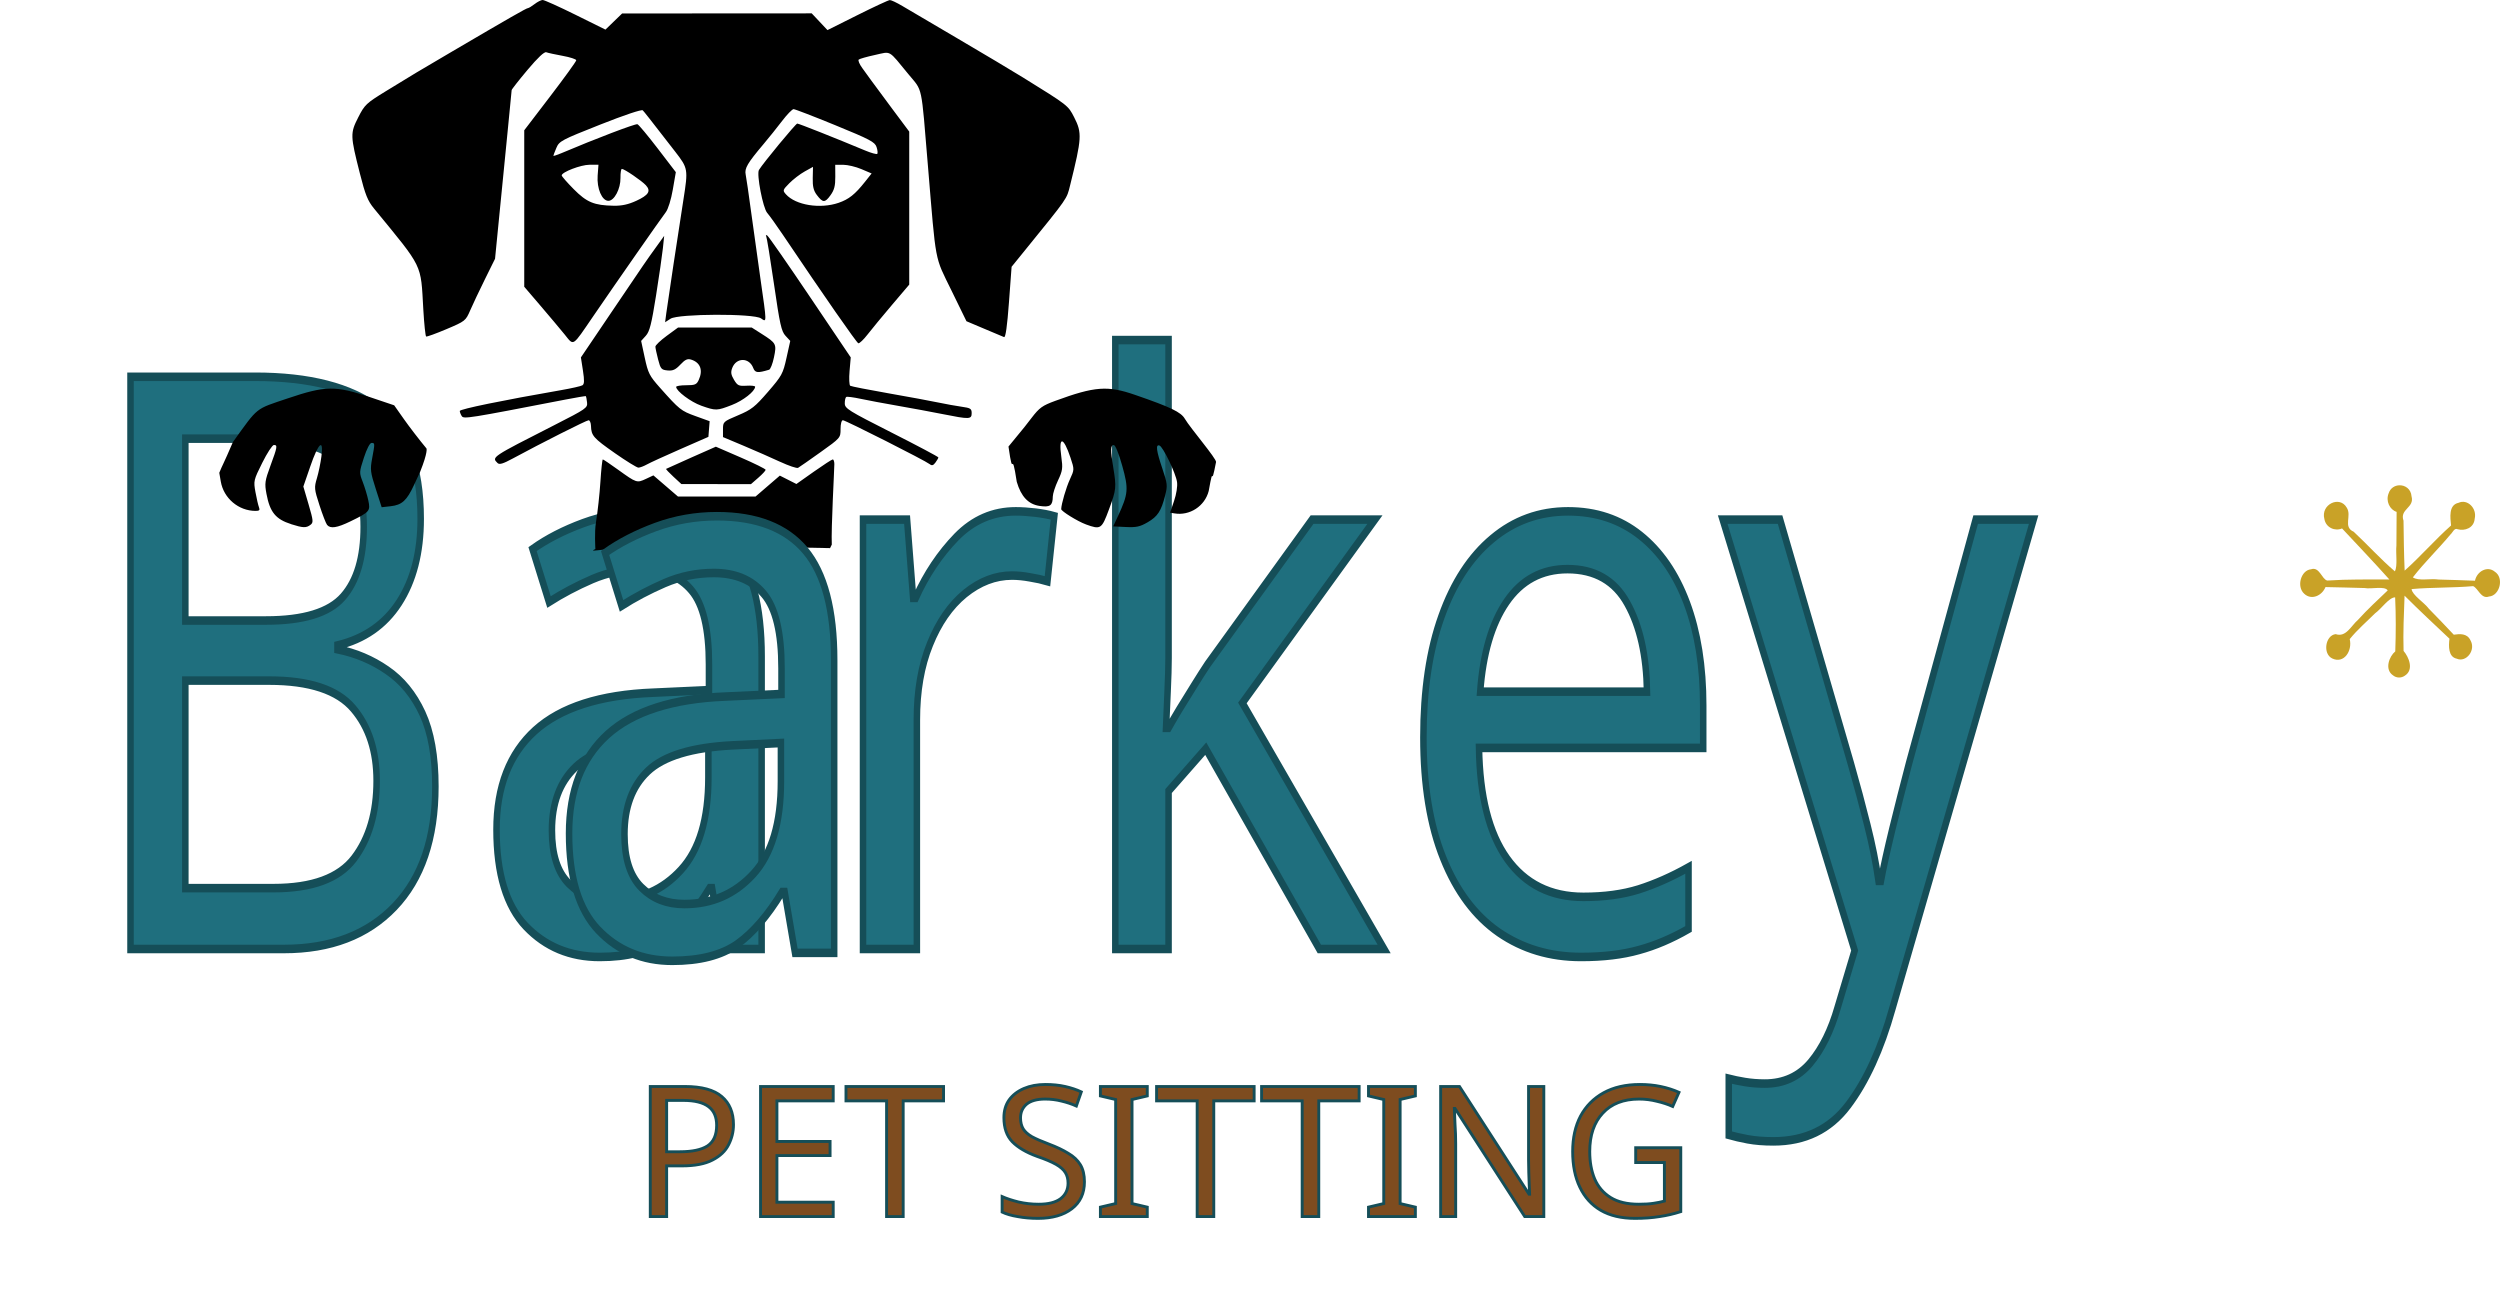
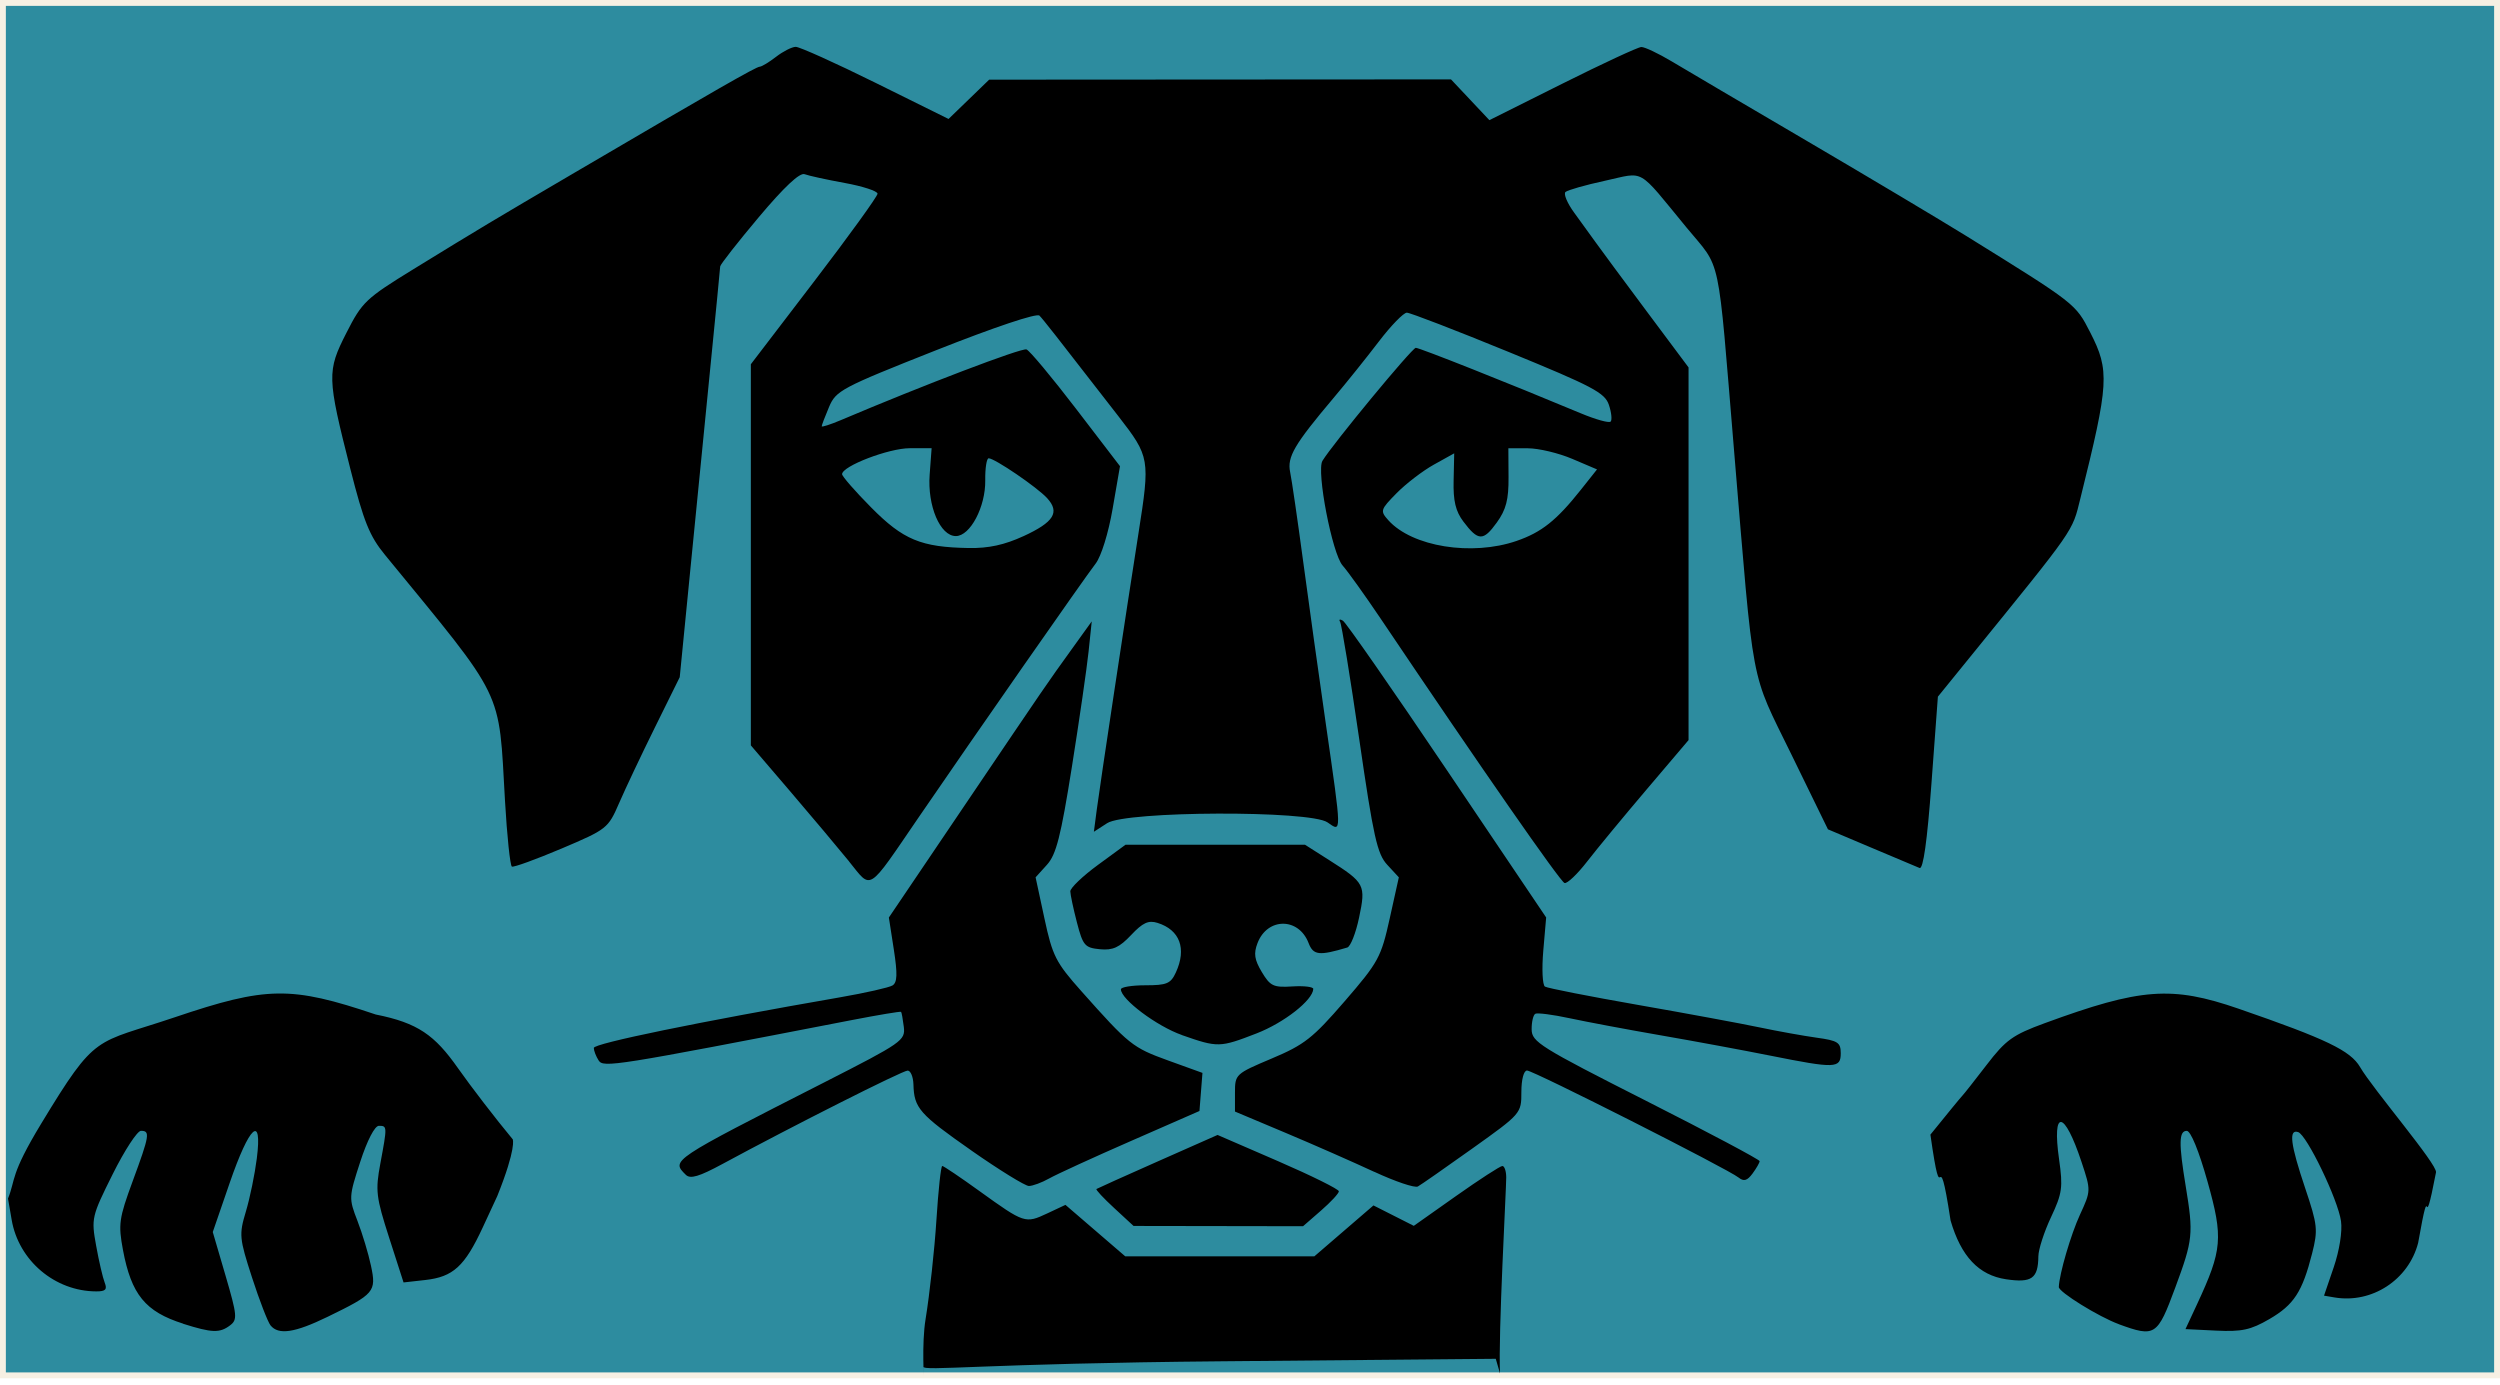
- <svg xmlns="http://www.w3.org/2000/svg" width="174.19mm" height="91.469mm" viewBox="0 0 174.19 91.469" version="1.1" id="svg1">
-   <defs id="defs1">
-     <rect x="238.755" y="484.914" width="773.641" height="166.573" id="rect5" />
-   </defs>
-   <text xml:space="preserve" transform="matrix(0.2645833,0,0,0.2645833,-63.1137,-18.78377)" id="text5" style="font-size:72px;font-family:'Fontdiner Swanky';-inkscape-font-specification:'Fontdiner Swanky, Normal';writing-mode:lr-tb;direction:ltr;white-space:pre;shape-inside:url(#rect5);display:inline;fill:#7e4c1f;fill-opacity:1;stroke:#154e58;stroke-width:0.768" />
-   <text xml:space="preserve" style="font-size:12.7px;font-family:'Josefin Sans';-inkscape-font-specification:'Josefin Sans, @wght=500';font-variation-settings:'wght' 500;writing-mode:lr-tb;direction:ltr;fill:#7e4c1f;stroke:#154e58;stroke-width:0.203" x="149.169" y="157.996" id="text7">
-     <tspan id="tspan5" style="stroke-width:0.203" x="149.169" y="157.996" />
-   </text>
-   <text xml:space="preserve" style="font-size:48.757px;font-family:'Fontdiner Swanky';-inkscape-font-specification:'Fontdiner Swanky, Normal';writing-mode:lr-tb;direction:ltr;fill:#1f6f7e;stroke:#154e58;stroke-width:0.52" x="5.678" y="57.736" id="text1" transform="scale(0.8731449,1.145285)">
-     <tspan id="tspan1" style="font-size:48.757px;stroke-width:0.52" x="5.678" y="57.736">Barkey</tspan>
-     <tspan style="font-size:48.757px;stroke-width:0.52" x="5.678" y="118.683" id="tspan4" />
-     <tspan style="font-size:48.757px;stroke-width:0.52" x="5.678" y="179.629" id="tspan3" />
-     <tspan style="font-size:48.757px;stroke-width:0.52" x="5.678" y="240.576" id="tspan2" />
-   </text>
-   <text xml:space="preserve" style="font-style:normal;font-variant:normal;font-weight:normal;font-stretch:normal;font-size:12.7px;font-family:'Josefin Sans';-inkscape-font-specification:'Josefin Sans, Normal';font-variant-ligatures:normal;font-variant-caps:normal;font-variant-numeric:normal;font-variant-east-asian:normal;writing-mode:lr-tb;direction:ltr;fill:#7e4c1f;fill-opacity:1;stroke:#154e58;stroke-width:0.203" x="44.073" y="84.769" id="text6">
-     <tspan id="tspan6" x="44.073" y="84.769" style="font-style:normal;font-variant:normal;font-weight:normal;font-stretch:normal;font-size:12.7px;font-family:'Josefin Sans';-inkscape-font-specification:'Josefin Sans, @wght=500';font-variant-ligatures:normal;font-variant-caps:normal;font-variant-numeric:normal;font-variant-east-asian:normal;font-variation-settings:'wght' 500">PET SITTING</tspan>
-   </text>
-   <path style="fill:#000000;stroke-width:0.144" d="m 41.483,38.256 c 3e-4,-0.099 -0.074,-1.155 0.042,-1.864 0.116,-0.709 0.256,-1.984 0.31,-2.835 0.054,-0.851 0.129,-1.547 0.167,-1.547 0.037,0 0.521,0.326 1.075,0.726 1.274,0.917 1.3,0.926 1.927,0.632 l 0.522,-0.245 0.855,0.736 0.855,0.736 h 2.705 2.705 l 0.845,-0.728 0.845,-0.728 0.577,0.292 0.577,0.292 1.212,-0.856 c 0.667,-0.471 1.261,-0.856 1.321,-0.856 0.06,0 0.11,0.145 0.111,0.323 10e-4,0.348 -0.232,4.494 -0.178,5.611 l -0.121,0.246 -7.808,-0.151 c -6.873,-0.133 -8.713,0.442 -8.713,0.3 z m -21.194,-1.735 c -1.083,-0.343 -1.483,-0.834 -1.722,-2.11 -0.137,-0.735 -0.113,-0.901 0.278,-1.965 0.484,-1.313 0.505,-1.441 0.237,-1.441 -0.105,0 -0.469,0.558 -0.809,1.241 -0.603,1.21 -0.615,1.261 -0.473,2.046 0.08,0.443 0.19,0.918 0.245,1.056 0.078,0.196 0.024,0.251 -0.242,0.25 -1.182,-0.003 -2.219,-0.88 -2.419,-2.046 l -0.105,-0.609 c 0.224,-0.56 0.271,-0.554 0.95,-2.144 1.792,-2.485 1.515,-2.264 3.812,-3.039 2.639,-0.891 3.326,-0.901 5.757,-0.082 l 1.667,0.562 0.682,0.969 c 0.375,0.533 1.081,1.451 1.57,2.04 0,0 0.113,0.237 -0.443,1.623 l -0.416,0.897 c -0.516,1.112 -0.846,1.414 -1.642,1.503 l -0.623,0.07 -0.411,-1.277 c -0.376,-1.169 -0.397,-1.348 -0.253,-2.123 0.199,-1.067 0.199,-1.08 -0.041,-1.08 -0.119,0 -0.333,0.412 -0.534,1.03 -0.328,1.008 -0.329,1.043 -0.08,1.687 0.14,0.362 0.315,0.941 0.388,1.288 0.157,0.74 0.101,0.805 -1.243,1.459 -0.94,0.457 -1.404,0.526 -1.631,0.244 -0.079,-0.099 -0.317,-0.715 -0.529,-1.369 -0.365,-1.128 -0.374,-1.226 -0.176,-1.887 0.115,-0.383 0.256,-1.067 0.313,-1.52 0.162,-1.282 -0.21,-0.945 -0.778,0.707 l -0.482,1.399 0.365,1.246 c 0.334,1.143 0.345,1.261 0.128,1.425 -0.294,0.222 -0.514,0.215 -1.341,-0.047 z m 55.369,0.015 c -0.573,-0.209 -1.723,-0.921 -1.718,-1.063 0.014,-0.376 0.344,-1.502 0.605,-2.069 0.316,-0.686 0.316,-0.69 0.045,-1.507 -0.495,-1.493 -0.85,-1.533 -0.642,-0.073 0.113,0.797 0.09,0.969 -0.231,1.651 -0.197,0.419 -0.36,0.923 -0.362,1.12 -0.007,0.636 -0.188,0.765 -0.925,0.656 -0.779,-0.116 -1.286,-0.653 -1.586,-1.68 -0.39,-2.561 -0.218,0.074 -0.577,-2.457 0.462,-0.572 0.872,-1.073 0.913,-1.113 0.041,-0.04 0.354,-0.437 0.696,-0.883 0.548,-0.714 0.747,-0.857 1.658,-1.191 2.75,-1.009 3.636,-1.075 5.548,-0.415 2.512,0.868 3.201,1.199 3.476,1.671 0.37,0.634 2.215,2.785 2.171,3.01 -0.408,2.122 -0.121,-0.18 -0.511,2.018 -0.273,1.057 -1.323,1.741 -2.392,1.56 l -0.3,-0.051 0.278,-0.814 c 0.162,-0.475 0.249,-1.023 0.208,-1.316 -0.085,-0.615 -0.977,-2.467 -1.227,-2.549 -0.276,-0.09 -0.22,0.35 0.202,1.605 0.355,1.055 0.369,1.193 0.198,1.867 -0.279,1.099 -0.521,1.47 -1.224,1.878 -0.534,0.31 -0.787,0.364 -1.519,0.329 l -0.879,-0.043 0.334,-0.718 c 0.72,-1.55 0.749,-1.891 0.297,-3.501 -0.247,-0.878 -0.481,-1.452 -0.594,-1.452 -0.226,0 -0.233,0.352 -0.031,1.579 0.226,1.372 0.21,1.533 -0.299,2.907 -0.512,1.383 -0.575,1.424 -1.616,1.044 z m -28.738,-3.322 c -0.305,-0.281 -0.534,-0.526 -0.507,-0.545 0.028,-0.019 0.817,-0.374 1.756,-0.79 l 1.708,-0.756 1.735,0.752 c 0.954,0.414 1.735,0.801 1.735,0.86 0,0.059 -0.231,0.308 -0.513,0.553 l -0.512,0.446 -2.424,-0.004 -2.424,-0.004 z m 7.442,-1.034 c -0.598,-0.278 -1.74,-0.781 -2.537,-1.116 l -1.45,-0.61 v -0.537 c 0,-0.53 0.014,-0.542 1.053,-0.981 0.933,-0.393 1.172,-0.581 2.083,-1.635 0.97,-1.122 1.044,-1.259 1.29,-2.369 l 0.261,-1.178 -0.332,-0.359 c -0.287,-0.31 -0.395,-0.797 -0.8,-3.589 -0.258,-1.777 -0.504,-3.288 -0.548,-3.36 -0.043,-0.071 -0.007,-0.086 0.081,-0.032 0.088,0.054 1.432,1.986 2.986,4.293 l 2.827,4.195 -0.082,0.949 c -0.045,0.522 -0.024,0.985 0.048,1.029 0.072,0.044 1.271,0.28 2.664,0.524 1.393,0.244 2.958,0.534 3.476,0.643 0.518,0.109 1.252,0.241 1.631,0.294 0.607,0.084 0.689,0.136 0.689,0.445 0,0.436 -0.153,0.441 -2.007,0.07 -0.77,-0.154 -2.183,-0.416 -3.14,-0.582 -0.957,-0.166 -2.131,-0.387 -2.61,-0.49 -0.478,-0.103 -0.919,-0.16 -0.979,-0.127 -0.06,0.033 -0.107,0.234 -0.105,0.447 0.002,0.358 0.24,0.506 3.262,2.037 1.793,0.908 3.259,1.687 3.259,1.731 0,0.044 -0.091,0.203 -0.202,0.354 -0.153,0.207 -0.25,0.235 -0.399,0.116 -0.311,-0.248 -5.872,-3.062 -6.052,-3.062 -0.094,0 -0.162,0.258 -0.162,0.615 0,0.613 -0.005,0.619 -1.401,1.615 -0.771,0.55 -1.472,1.039 -1.559,1.087 -0.086,0.048 -0.647,-0.141 -1.245,-0.419 z m -11.527,-0.613 c -1.49,-1.042 -1.64,-1.213 -1.657,-1.89 -0.007,-0.217 -0.081,-0.395 -0.166,-0.395 -0.146,0 -3.3,1.591 -5.294,2.67 -0.671,0.363 -0.923,0.438 -1.051,0.311 -0.421,-0.417 -0.446,-0.4 3.963,-2.645 2.222,-1.132 2.318,-1.198 2.273,-1.583 -0.028,-0.221 -0.061,-0.416 -0.079,-0.433 -0.017,-0.017 -0.649,0.088 -1.403,0.234 -6.841,1.326 -7.111,1.369 -7.249,1.154 -0.074,-0.116 -0.136,-0.276 -0.137,-0.356 -10e-4,-0.128 2.99,-0.743 7.045,-1.448 0.726,-0.126 1.401,-0.279 1.499,-0.339 0.137,-0.084 0.146,-0.328 0.038,-1.026 l -0.142,-0.917 2.122,-3.14 c 2.456,-3.634 2.371,-3.51 3.113,-4.541 l 0.568,-0.79 -0.09,0.861 c -0.05,0.474 -0.265,1.96 -0.478,3.302 -0.316,1.988 -0.448,2.507 -0.713,2.799 l -0.325,0.359 0.253,1.177 c 0.231,1.074 0.324,1.257 1.058,2.082 1.362,1.531 1.463,1.612 2.477,1.979 l 0.985,0.356 -0.043,0.545 -0.043,0.545 -1.957,0.857 c -1.077,0.471 -2.131,0.954 -2.342,1.073 -0.212,0.119 -0.473,0.215 -0.58,0.215 -0.107,-7.1e-4 -0.848,-0.458 -1.645,-1.015 z m 6.022,-3.302 c -0.719,-0.253 -1.745,-1.022 -1.745,-1.308 0,-0.063 0.316,-0.115 0.702,-0.115 0.611,0 0.723,-0.047 0.87,-0.366 0.314,-0.682 0.116,-1.218 -0.525,-1.419 -0.259,-0.081 -0.422,-0.006 -0.755,0.348 -0.337,0.357 -0.523,0.442 -0.894,0.406 -0.429,-0.042 -0.484,-0.105 -0.655,-0.763 -0.103,-0.395 -0.188,-0.797 -0.19,-0.893 -10e-4,-0.096 0.353,-0.435 0.788,-0.754 l 0.791,-0.579 h 2.567 2.567 l 0.69,0.439 c 1.024,0.65 1.054,0.708 0.857,1.645 -0.093,0.443 -0.245,0.829 -0.338,0.856 -0.805,0.241 -0.972,0.222 -1.107,-0.129 -0.283,-0.736 -1.177,-0.735 -1.46,0.002 -0.115,0.299 -0.088,0.476 0.123,0.829 0.241,0.402 0.332,0.445 0.873,0.411 0.332,-0.021 0.602,0.011 0.599,0.072 -0.014,0.322 -0.835,0.966 -1.621,1.271 -1.052,0.408 -1.108,0.41 -2.139,0.048 z m -9.519,-4.965 c -0.31,-0.381 -1.069,-1.284 -1.687,-2.007 l -1.124,-1.313 v -5.451 -5.451 l 1.812,-2.371 c 0.997,-1.304 1.812,-2.432 1.812,-2.507 0,-0.075 -0.422,-0.213 -0.938,-0.307 -0.516,-0.094 -1.032,-0.207 -1.148,-0.251 -0.139,-0.053 -0.584,0.365 -1.31,1.228 -0.605,0.72 -1.102,1.354 -1.105,1.41 -0.002,0.056 -0.13,1.362 -0.283,2.902 -0.153,1.54 -0.412,4.16 -0.576,5.823 l -0.298,3.024 -0.705,1.427 c -0.388,0.785 -0.85,1.761 -1.027,2.17 -0.316,0.729 -0.348,0.754 -1.65,1.306 -0.73,0.309 -1.369,0.541 -1.419,0.515 -0.05,-0.026 -0.139,-0.872 -0.197,-1.88 -0.187,-3.254 0.028,-2.812 -3.433,-7.036 -0.443,-0.54 -0.608,-0.951 -0.991,-2.46 -0.667,-2.628 -0.672,-2.791 -0.111,-3.893 0.449,-0.883 0.553,-0.981 1.924,-1.824 1.926,-1.183 2.201,-1.348 4.607,-2.759 4.052,-2.377 5.185,-3.025 5.29,-3.028 0.059,-0.002 0.27,-0.13 0.469,-0.284 0.199,-0.154 0.451,-0.282 0.56,-0.284 C 37.922,-0.002 38.95,0.462 40.098,1.03 l 2.087,1.033 0.581,-0.562 0.581,-0.562 6.605,-0.004 6.605,-0.004 0.549,0.583 0.549,0.583 2.087,-1.043 c 1.148,-0.574 2.164,-1.046 2.258,-1.049 0.094,-0.003 0.486,0.182 0.87,0.411 0.384,0.23 2.134,1.26 3.888,2.288 1.754,1.029 3.795,2.246 4.535,2.704 3.139,1.947 3.127,1.937 3.549,2.762 0.559,1.093 0.538,1.446 -0.282,4.746 -0.242,0.974 -0.116,0.793 -3.184,4.573 l -0.892,1.099 -0.184,2.482 c -0.123,1.659 -0.236,2.461 -0.34,2.418 -0.086,-0.035 -0.711,-0.298 -1.389,-0.585 l -1.232,-0.521 -1.048,-2.147 c -1.189,-2.435 -1.058,-1.743 -1.637,-8.682 -0.483,-5.79 -0.347,-5.154 -1.361,-6.386 -1.432,-1.739 -1.17,-1.589 -2.334,-1.336 -0.558,0.121 -1.065,0.266 -1.127,0.321 -0.061,0.055 0.051,0.322 0.249,0.592 0.199,0.271 0.476,0.654 0.616,0.851 0.14,0.197 0.795,1.082 1.455,1.967 l 1.2,1.608 v 5.33 5.33 l -1.196,1.408 c -0.658,0.775 -1.425,1.703 -1.704,2.064 -0.279,0.361 -0.57,0.638 -0.647,0.616 -0.12,-0.034 -2.375,-3.276 -5.256,-7.557 -0.452,-0.671 -0.943,-1.357 -1.092,-1.525 -0.298,-0.336 -0.754,-2.701 -0.577,-2.994 0.288,-0.476 2.565,-3.233 2.67,-3.233 0.108,0 2.659,1.012 4.724,1.875 0.421,0.176 0.803,0.282 0.849,0.236 0.046,-0.046 0.024,-0.261 -0.049,-0.478 -0.117,-0.348 -0.459,-0.528 -2.871,-1.516 -1.506,-0.617 -2.815,-1.122 -2.909,-1.122 -0.094,0 -0.455,0.371 -0.801,0.825 -0.346,0.454 -0.929,1.181 -1.296,1.615 -1.122,1.33 -1.331,1.686 -1.241,2.119 0.045,0.216 0.212,1.362 0.371,2.546 0.159,1.184 0.452,3.284 0.651,4.666 0.459,3.191 0.457,3.093 0.046,2.808 -0.5,-0.347 -5.762,-0.328 -6.302,0.023 l -0.38,0.246 0.084,-0.641 c 0.093,-0.709 0.855,-5.755 1.191,-7.891 0.336,-2.138 0.327,-2.192 -0.574,-3.355 -1.878,-2.422 -2.139,-2.753 -2.258,-2.877 -0.074,-0.077 -1.286,0.329 -2.968,0.995 -2.7,1.069 -2.853,1.15 -3.051,1.62 -0.115,0.272 -0.209,0.519 -0.209,0.55 0,0.031 0.245,-0.048 0.544,-0.174 2.367,-1.004 5.179,-2.075 5.314,-2.024 0.09,0.034 0.728,0.799 1.419,1.701 l 1.255,1.639 -0.21,1.214 c -0.12,0.698 -0.328,1.367 -0.487,1.573 -0.319,0.412 -3.457,4.91 -5.057,7.25 -1.495,2.185 -1.335,2.083 -1.997,1.268 z m 4.985,-9.303 c 0.874,-0.403 1.049,-0.684 0.679,-1.089 -0.285,-0.311 -1.5,-1.14 -1.672,-1.14 -0.059,0 -0.103,0.284 -0.098,0.63 0.011,0.757 -0.43,1.595 -0.841,1.595 -0.449,0 -0.816,-0.862 -0.749,-1.759 l 0.056,-0.754 h -0.624 c -0.602,0 -1.937,0.512 -1.937,0.743 0,0.061 0.375,0.491 0.834,0.954 0.914,0.923 1.424,1.135 2.791,1.158 0.564,0.01 1.021,-0.09 1.561,-0.339 z m 14.109,0.134 c 0.713,-0.246 1.141,-0.586 1.833,-1.458 l 0.466,-0.587 -0.71,-0.302 c -0.39,-0.166 -0.961,-0.302 -1.268,-0.302 h -0.558 l 0.005,0.825 c 0.005,0.642 -0.07,0.931 -0.336,1.299 -0.387,0.538 -0.533,0.533 -0.955,-0.027 -0.224,-0.297 -0.294,-0.593 -0.28,-1.175 l 0.017,-0.778 -0.581,0.323 c -0.319,0.177 -0.799,0.545 -1.067,0.817 -0.466,0.474 -0.475,0.506 -0.236,0.774 0.68,0.758 2.385,1.033 3.668,0.592 z" id="path1-5" />
-   <text xml:space="preserve" style="font-size:48.757px;font-family:'Fontdiner Swanky';-inkscape-font-specification:'Fontdiner Swanky, Normal';writing-mode:lr-tb;direction:ltr;fill:#1f6f7e;stroke:#154e58;stroke-width:0.52" x="43.161" y="57.97" id="text1-1" transform="scale(0.8731449,1.145285)">
-     <tspan id="tspan1-5" style="font-size:48.757px;stroke-width:0.52" x="43.161" y="57.97">a</tspan>
-     <tspan style="font-size:48.757px;stroke-width:0.52" x="43.161" y="118.916" id="tspan4-2" />
-     <tspan style="font-size:48.757px;stroke-width:0.52" x="43.161" y="179.863" id="tspan3-7" />
-     <tspan style="font-size:48.757px;stroke-width:0.52" x="43.161" y="240.809" id="tspan2-6" />
-   </text>
-   <g id="g1-2" transform="matrix(0.08829671,0,0,0.1015446,159.3138,33.12243)">
-     <g id="g2-2">
-       <path id="path1-1" style="fill:#c9a227;fill-opacity:1" d="M 88.982,6.803 C 85.434,6.918 81.961,8.699 80.625,12.268 c -2.516,5.336 0.839,11.282 6.275,12.777 -0.054,7.692 -0.099,15.385 -0.158,23.076 -0.655,5.53 1.105,13.891 -1.232,17.717 C 74.177,57.433 63.978,47.558 53.012,38.668 44.307,35.342 51.792,27.694 47.51,22.104 c -5.502,-8.426 -20.637,-2.222 -17.625,7.795 1.209,6.105 8.577,8.596 13.945,6.502 12.501,11.611 25.078,23.141 37.334,35.012 -16.342,0.055 -32.701,-0.204 -49.023,0.75 -4.325,-0.914 -6.129,-9.79 -12.814,-7.717 -7.874,0.598 -11.679,11.884 -5.301,16.803 5.588,4.546 13.866,1.475 16.76,-4.613 10.287,0.116 20.568,0.474 30.854,0.664 5.243,0.898 15.986,-1.626 18.215,1.645 -7.915,6.564 -15.947,13 -23.379,20.129 -5.607,4.255 -9.53,12.256 -17.652,9.854 -8.181,0.77 -10.464,13.559 -2.691,16.715 9.181,3.777 15.978,-5.098 13.766,-13.311 6.056,-6.507 13.247,-11.835 19.953,-17.641 4.999,-3.107 11.126,-11.07 15.885,-11 0.666,12.335 0.603,24.747 0.098,37.088 -4.772,3.39 -8.725,12.386 -1.727,16.467 2.74,1.916 6.57,1.926 9.377,0.133 7.216,-4.046 3.089,-12.671 -1.096,-16.934 -0.446,-12.63 0.228,-25.276 0.777,-37.898 11.597,10.097 23.56,19.758 35.445,29.512 -0.772,5.228 -0.923,12.508 5.709,13.707 7.405,2.87 15.421,-5.809 10.809,-12.672 -2.686,-4.831 -8.441,-4.363 -13.135,-3.771 C 125.537,103.302 118.992,97.382 112.381,91.535 108.543,87.065 99.215,82.167 98.707,78.018 114.86,76.769 131.103,77.229 147.264,76 c 3.986,1.42 6.292,9.15 12.541,7.123 8.443,-0.512 12.223,-12.9 4.434,-17.121 -5.668,-4.06 -13.974,-0.24 -15.504,6.281 -9.55,-0.294 -19.099,-0.631 -28.652,-0.811 -6.254,-0.865 -16.121,1.209 -20.371,-1.504 9.265,-10.368 20,-19.324 29.621,-29.363 1.862,-1.38 2.99,-4.767 5.77,-3.645 5.475,1.324 12.817,-0.739 13.414,-7.25 1.947,-7.287 -5.876,-13.698 -12.725,-10.902 -8.065,1.479 -6.531,10.233 -5.943,15.578 -12.663,9.779 -23.976,21.187 -36.609,30.973 -0.579,-11.405 -0.729,-22.833 -0.9,-34.252 -3.229,-8.08 8.9,-8.844 6.326,-16.746 -0.431,-5.101 -5.12,-7.706 -9.682,-7.559 z" />
+ <svg xmlns="http://www.w3.org/2000/svg" width="86.525mm" height="47.911mm" viewBox="0 0 86.525 47.911" version="1.1" id="svg1">
+   <defs id="defs1" />
+   <g id="g1" transform="translate(0.01214734,-0.07730531)">
+     <rect style="fill:#2d8c9f;fill-opacity:1;stroke:#f6f0e3;stroke-width:0.203" id="rect1" width="86.322" height="47.499" x="0.089" y="0.179" />
+     <g id="layer1" transform="matrix(1.209979,0,0,1.209979,-110.8233,-71.29239)">
+       <path style="fill:#000000;stroke-width:0.144" d="m 118.014,98.581 c 3e-4,-0.099 -0.074,-1.155 0.042,-1.864 0.116,-0.709 0.256,-1.984 0.31,-2.835 0.054,-0.851 0.129,-1.547 0.167,-1.547 0.037,0 0.521,0.326 1.075,0.726 1.274,0.917 1.3,0.926 1.927,0.632 l 0.522,-0.245 0.855,0.736 0.855,0.736 h 2.705 2.705 l 0.845,-0.728 0.845,-0.728 0.577,0.292 0.577,0.292 1.212,-0.856 c 0.667,-0.471 1.261,-0.856 1.321,-0.856 0.06,0 0.11,0.145 0.111,0.323 0.001,0.348 -0.232,4.494 -0.178,5.611 l -0.121,-0.419 -7.808,0.071 c -6.874,0.062 -8.565,0.294 -8.565,0.153 z m -21.194,-1.735 c -1.083,-0.343 -1.483,-0.834 -1.722,-2.11 -0.137,-0.735 -0.113,-0.901 0.278,-1.965 0.484,-1.313 0.505,-1.441 0.237,-1.441 -0.105,0 -0.469,0.558 -0.809,1.241 -0.603,1.21 -0.615,1.261 -0.473,2.046 0.08,0.443 0.19,0.918 0.245,1.056 0.078,0.196 0.024,0.251 -0.242,0.25 -1.182,-0.003 -2.219,-0.88 -2.419,-2.046 l -0.105,-0.609 c 0.224,-0.56 0.053,-0.665 0.95,-2.144 1.588,-2.62 1.515,-2.264 3.812,-3.039 2.639,-0.891 3.326,-0.901 5.757,-0.082 1.205,0.24 1.687,0.59 2.349,1.531 0.375,0.533 1.081,1.451 1.57,2.04 0,0 0.113,0.237 -0.443,1.623 l -0.416,0.897 c -0.516,1.112 -0.846,1.414 -1.642,1.503 l -0.623,0.07 -0.411,-1.277 c -0.376,-1.169 -0.397,-1.348 -0.253,-2.123 0.199,-1.067 0.199,-1.08 -0.041,-1.08 -0.119,0 -0.333,0.412 -0.534,1.03 -0.328,1.008 -0.329,1.043 -0.08,1.687 0.14,0.362 0.315,0.941 0.388,1.288 0.157,0.74 0.101,0.805 -1.243,1.459 -0.94,0.457 -1.404,0.526 -1.631,0.244 -0.079,-0.099 -0.317,-0.715 -0.529,-1.369 -0.365,-1.128 -0.374,-1.226 -0.176,-1.887 0.115,-0.383 0.256,-1.067 0.313,-1.52 0.162,-1.282 -0.21,-0.945 -0.778,0.707 l -0.482,1.399 0.365,1.246 c 0.334,1.143 0.345,1.261 0.128,1.425 -0.294,0.222 -0.514,0.215 -1.341,-0.047 z m 55.369,0.015 c -0.573,-0.209 -1.723,-0.921 -1.718,-1.063 0.014,-0.376 0.344,-1.502 0.605,-2.069 0.316,-0.686 0.316,-0.69 0.045,-1.507 -0.495,-1.493 -0.85,-1.533 -0.642,-0.073 0.113,0.797 0.09,0.969 -0.231,1.651 -0.197,0.419 -0.36,0.923 -0.362,1.12 -0.007,0.636 -0.188,0.765 -0.925,0.656 -0.779,-0.116 -1.286,-0.653 -1.586,-1.68 -0.39,-2.561 -0.218,0.074 -0.577,-2.457 0.462,-0.572 0.872,-1.073 0.913,-1.113 0.041,-0.04 0.354,-0.437 0.696,-0.883 0.548,-0.714 0.747,-0.857 1.658,-1.191 2.75,-1.009 3.636,-1.075 5.548,-0.415 2.512,0.868 3.201,1.199 3.476,1.671 0.37,0.634 2.215,2.785 2.171,3.01 -0.408,2.122 -0.121,-0.18 -0.511,2.018 -0.273,1.057 -1.323,1.741 -2.392,1.56 l -0.3,-0.051 0.278,-0.814 c 0.162,-0.475 0.249,-1.023 0.208,-1.316 -0.085,-0.615 -0.977,-2.467 -1.227,-2.549 -0.276,-0.09 -0.22,0.35 0.202,1.605 0.355,1.055 0.369,1.193 0.198,1.867 -0.279,1.099 -0.521,1.47 -1.224,1.878 -0.534,0.31 -0.787,0.364 -1.519,0.329 l -0.879,-0.043 0.334,-0.718 c 0.72,-1.55 0.749,-1.891 0.297,-3.501 -0.247,-0.878 -0.481,-1.452 -0.594,-1.452 -0.226,0 -0.233,0.352 -0.031,1.579 0.226,1.372 0.21,1.533 -0.299,2.907 -0.512,1.383 -0.575,1.424 -1.616,1.044 z m -28.738,-3.322 c -0.305,-0.281 -0.534,-0.526 -0.507,-0.545 0.028,-0.019 0.817,-0.374 1.756,-0.79 l 1.708,-0.756 1.735,0.752 c 0.954,0.414 1.735,0.801 1.735,0.86 0,0.059 -0.231,0.308 -0.513,0.553 l -0.512,0.446 -2.424,-0.004 -2.424,-0.004 z m 7.442,-1.034 c -0.598,-0.278 -1.74,-0.781 -2.537,-1.116 l -1.45,-0.61 v -0.537 c 0,-0.53 0.014,-0.542 1.053,-0.981 0.933,-0.393 1.172,-0.581 2.083,-1.635 0.97,-1.122 1.044,-1.259 1.29,-2.369 l 0.261,-1.178 -0.332,-0.359 c -0.287,-0.31 -0.395,-0.797 -0.8,-3.589 -0.258,-1.777 -0.504,-3.288 -0.548,-3.36 -0.043,-0.071 -0.007,-0.086 0.081,-0.032 0.088,0.054 1.432,1.986 2.986,4.293 l 2.827,4.195 -0.082,0.949 c -0.045,0.522 -0.024,0.985 0.048,1.029 0.072,0.044 1.271,0.28 2.664,0.524 1.393,0.244 2.958,0.534 3.476,0.643 0.518,0.109 1.252,0.241 1.631,0.294 0.607,0.084 0.689,0.136 0.689,0.445 0,0.436 -0.153,0.441 -2.007,0.07 -0.77,-0.154 -2.183,-0.416 -3.14,-0.582 -0.957,-0.166 -2.131,-0.387 -2.61,-0.49 -0.478,-0.103 -0.919,-0.16 -0.979,-0.127 -0.06,0.033 -0.107,0.234 -0.105,0.447 0.002,0.358 0.24,0.506 3.262,2.037 1.793,0.908 3.259,1.687 3.259,1.731 0,0.044 -0.091,0.203 -0.202,0.354 -0.153,0.207 -0.25,0.235 -0.399,0.116 -0.311,-0.248 -5.872,-3.062 -6.052,-3.062 -0.094,0 -0.162,0.258 -0.162,0.615 0,0.613 -0.005,0.619 -1.401,1.615 -0.771,0.55 -1.472,1.039 -1.559,1.087 -0.086,0.048 -0.647,-0.141 -1.245,-0.419 z m -11.527,-0.613 c -1.49,-1.042 -1.64,-1.213 -1.657,-1.89 -0.007,-0.217 -0.081,-0.395 -0.166,-0.395 -0.146,0 -3.3,1.591 -5.294,2.67 -0.671,0.363 -0.923,0.438 -1.051,0.311 -0.421,-0.417 -0.446,-0.4 3.963,-2.645 2.222,-1.132 2.318,-1.198 2.273,-1.583 -0.028,-0.221 -0.061,-0.416 -0.079,-0.433 -0.017,-0.017 -0.649,0.088 -1.403,0.234 -6.841,1.326 -7.111,1.369 -7.249,1.154 -0.074,-0.116 -0.136,-0.276 -0.137,-0.356 -10e-4,-0.128 2.99,-0.743 7.045,-1.448 0.726,-0.126 1.401,-0.279 1.499,-0.339 0.137,-0.084 0.146,-0.328 0.038,-1.026 l -0.142,-0.917 2.122,-3.14 c 2.456,-3.634 2.371,-3.51 3.113,-4.541 l 0.568,-0.79 -0.09,0.861 c -0.05,0.474 -0.265,1.96 -0.478,3.302 -0.316,1.988 -0.448,2.507 -0.713,2.799 l -0.325,0.359 0.253,1.177 c 0.231,1.074 0.324,1.257 1.058,2.082 1.362,1.531 1.463,1.612 2.477,1.979 l 0.985,0.356 -0.043,0.545 -0.043,0.545 -1.957,0.857 c -1.077,0.471 -2.131,0.954 -2.342,1.073 -0.212,0.119 -0.473,0.215 -0.58,0.215 -0.107,-7.1e-4 -0.848,-0.458 -1.645,-1.015 z m 6.022,-3.302 c -0.719,-0.253 -1.745,-1.022 -1.745,-1.308 0,-0.063 0.316,-0.115 0.702,-0.115 0.611,0 0.723,-0.047 0.87,-0.366 0.314,-0.682 0.116,-1.218 -0.525,-1.419 -0.259,-0.081 -0.422,-0.006 -0.755,0.348 -0.337,0.357 -0.523,0.442 -0.894,0.406 -0.429,-0.042 -0.484,-0.105 -0.655,-0.763 -0.103,-0.395 -0.188,-0.797 -0.19,-0.893 -10e-4,-0.096 0.353,-0.435 0.788,-0.754 l 0.791,-0.579 h 2.567 2.567 l 0.69,0.439 c 1.024,0.65 1.054,0.708 0.857,1.645 -0.093,0.443 -0.245,0.829 -0.338,0.856 -0.805,0.241 -0.972,0.222 -1.107,-0.129 -0.283,-0.736 -1.177,-0.735 -1.46,0.002 -0.115,0.299 -0.088,0.476 0.123,0.829 0.241,0.402 0.332,0.445 0.873,0.411 0.332,-0.021 0.602,0.011 0.599,0.072 -0.014,0.322 -0.835,0.966 -1.621,1.271 -1.052,0.408 -1.108,0.41 -2.139,0.048 z m -9.519,-4.965 c -0.31,-0.381 -1.069,-1.284 -1.687,-2.007 l -1.124,-1.313 v -5.451 -5.451 l 1.812,-2.371 c 0.997,-1.304 1.812,-2.432 1.812,-2.507 0,-0.075 -0.422,-0.213 -0.938,-0.307 -0.516,-0.094 -1.032,-0.207 -1.148,-0.251 -0.139,-0.053 -0.584,0.365 -1.31,1.228 -0.605,0.72 -1.102,1.354 -1.105,1.41 -0.002,0.056 -0.13,1.362 -0.283,2.902 -0.153,1.54 -0.412,4.16 -0.576,5.823 l -0.298,3.024 -0.705,1.427 c -0.388,0.785 -0.85,1.761 -1.027,2.17 -0.316,0.729 -0.348,0.754 -1.65,1.306 -0.73,0.309 -1.369,0.541 -1.419,0.515 -0.05,-0.026 -0.139,-0.872 -0.197,-1.88 -0.187,-3.254 0.028,-2.812 -3.433,-7.036 -0.443,-0.54 -0.608,-0.951 -0.991,-2.46 -0.667,-2.628 -0.672,-2.791 -0.111,-3.893 0.449,-0.883 0.553,-0.981 1.924,-1.824 1.926,-1.183 2.201,-1.348 4.607,-2.759 4.052,-2.377 5.185,-3.025 5.29,-3.028 0.059,-0.002 0.27,-0.13 0.469,-0.284 0.199,-0.154 0.451,-0.282 0.56,-0.284 0.109,-0.002 1.137,0.462 2.285,1.03 l 2.087,1.033 0.581,-0.562 0.581,-0.562 6.605,-0.004 6.605,-0.004 0.549,0.583 0.549,0.583 2.087,-1.043 c 1.148,-0.574 2.164,-1.046 2.258,-1.049 0.094,-0.004 0.486,0.182 0.87,0.411 0.384,0.23 2.134,1.26 3.888,2.288 1.754,1.029 3.795,2.246 4.535,2.704 3.139,1.947 3.127,1.937 3.549,2.762 0.559,1.093 0.538,1.446 -0.282,4.746 -0.242,0.974 -0.116,0.793 -3.184,4.573 l -0.892,1.099 -0.184,2.482 c -0.123,1.659 -0.236,2.461 -0.34,2.418 -0.086,-0.035 -0.711,-0.298 -1.389,-0.585 l -1.232,-0.521 -1.048,-2.147 c -1.189,-2.435 -1.058,-1.743 -1.637,-8.682 -0.483,-5.79 -0.347,-5.154 -1.361,-6.386 -1.432,-1.739 -1.17,-1.589 -2.334,-1.336 -0.558,0.121 -1.065,0.266 -1.127,0.321 -0.061,0.055 0.051,0.322 0.249,0.592 0.199,0.271 0.476,0.654 0.616,0.851 0.14,0.197 0.795,1.082 1.455,1.967 l 1.2,1.608 v 5.33 5.33 l -1.196,1.408 c -0.658,0.775 -1.425,1.703 -1.704,2.064 -0.279,0.361 -0.57,0.638 -0.647,0.616 -0.12,-0.034 -2.375,-3.276 -5.256,-7.557 -0.452,-0.671 -0.943,-1.357 -1.092,-1.525 -0.298,-0.336 -0.754,-2.701 -0.577,-2.994 0.288,-0.476 2.565,-3.233 2.67,-3.233 0.108,0 2.659,1.012 4.724,1.875 0.421,0.176 0.803,0.282 0.849,0.236 0.046,-0.046 0.024,-0.261 -0.049,-0.478 -0.117,-0.348 -0.459,-0.528 -2.871,-1.516 -1.506,-0.617 -2.815,-1.122 -2.909,-1.122 -0.094,0 -0.455,0.371 -0.801,0.825 -0.346,0.454 -0.929,1.181 -1.296,1.615 -1.122,1.33 -1.331,1.686 -1.241,2.119 0.045,0.216 0.212,1.362 0.371,2.546 0.159,1.184 0.452,3.284 0.651,4.666 0.459,3.191 0.457,3.093 0.046,2.808 -0.5,-0.347 -5.762,-0.328 -6.302,0.023 l -0.38,0.246 0.084,-0.641 c 0.093,-0.709 0.855,-5.755 1.191,-7.891 0.336,-2.138 0.327,-2.192 -0.574,-3.355 -1.878,-2.422 -2.139,-2.753 -2.258,-2.877 -0.074,-0.077 -1.286,0.329 -2.968,0.995 -2.7,1.069 -2.853,1.15 -3.051,1.62 -0.115,0.272 -0.209,0.519 -0.209,0.55 0,0.031 0.245,-0.048 0.544,-0.174 2.367,-1.004 5.179,-2.075 5.314,-2.024 0.09,0.034 0.728,0.799 1.419,1.701 l 1.255,1.639 -0.21,1.214 c -0.12,0.698 -0.328,1.367 -0.487,1.573 -0.319,0.412 -3.457,4.91 -5.057,7.25 -1.495,2.185 -1.335,2.083 -1.997,1.268 z m 4.985,-9.303 c 0.874,-0.403 1.049,-0.684 0.679,-1.089 -0.285,-0.311 -1.5,-1.14 -1.672,-1.14 -0.059,0 -0.103,0.284 -0.098,0.63 0.011,0.757 -0.43,1.595 -0.841,1.595 -0.449,0 -0.816,-0.862 -0.749,-1.759 l 0.056,-0.754 h -0.624 c -0.602,0 -1.937,0.512 -1.937,0.743 0,0.061 0.375,0.491 0.834,0.954 0.914,0.923 1.424,1.135 2.791,1.158 0.564,0.01 1.021,-0.09 1.561,-0.339 z m 14.109,0.134 c 0.713,-0.246 1.141,-0.586 1.833,-1.458 l 0.466,-0.587 -0.71,-0.302 c -0.39,-0.166 -0.961,-0.302 -1.268,-0.302 h -0.558 l 0.005,0.825 c 0.005,0.642 -0.07,0.931 -0.336,1.299 -0.387,0.538 -0.533,0.533 -0.955,-0.027 -0.224,-0.297 -0.294,-0.593 -0.28,-1.175 l 0.017,-0.778 -0.581,0.323 c -0.319,0.177 -0.799,0.545 -1.067,0.817 -0.466,0.474 -0.475,0.506 -0.236,0.774 0.68,0.758 2.385,1.033 3.668,0.592 z" id="path1-5" />
    </g>
  </g>
</svg>
